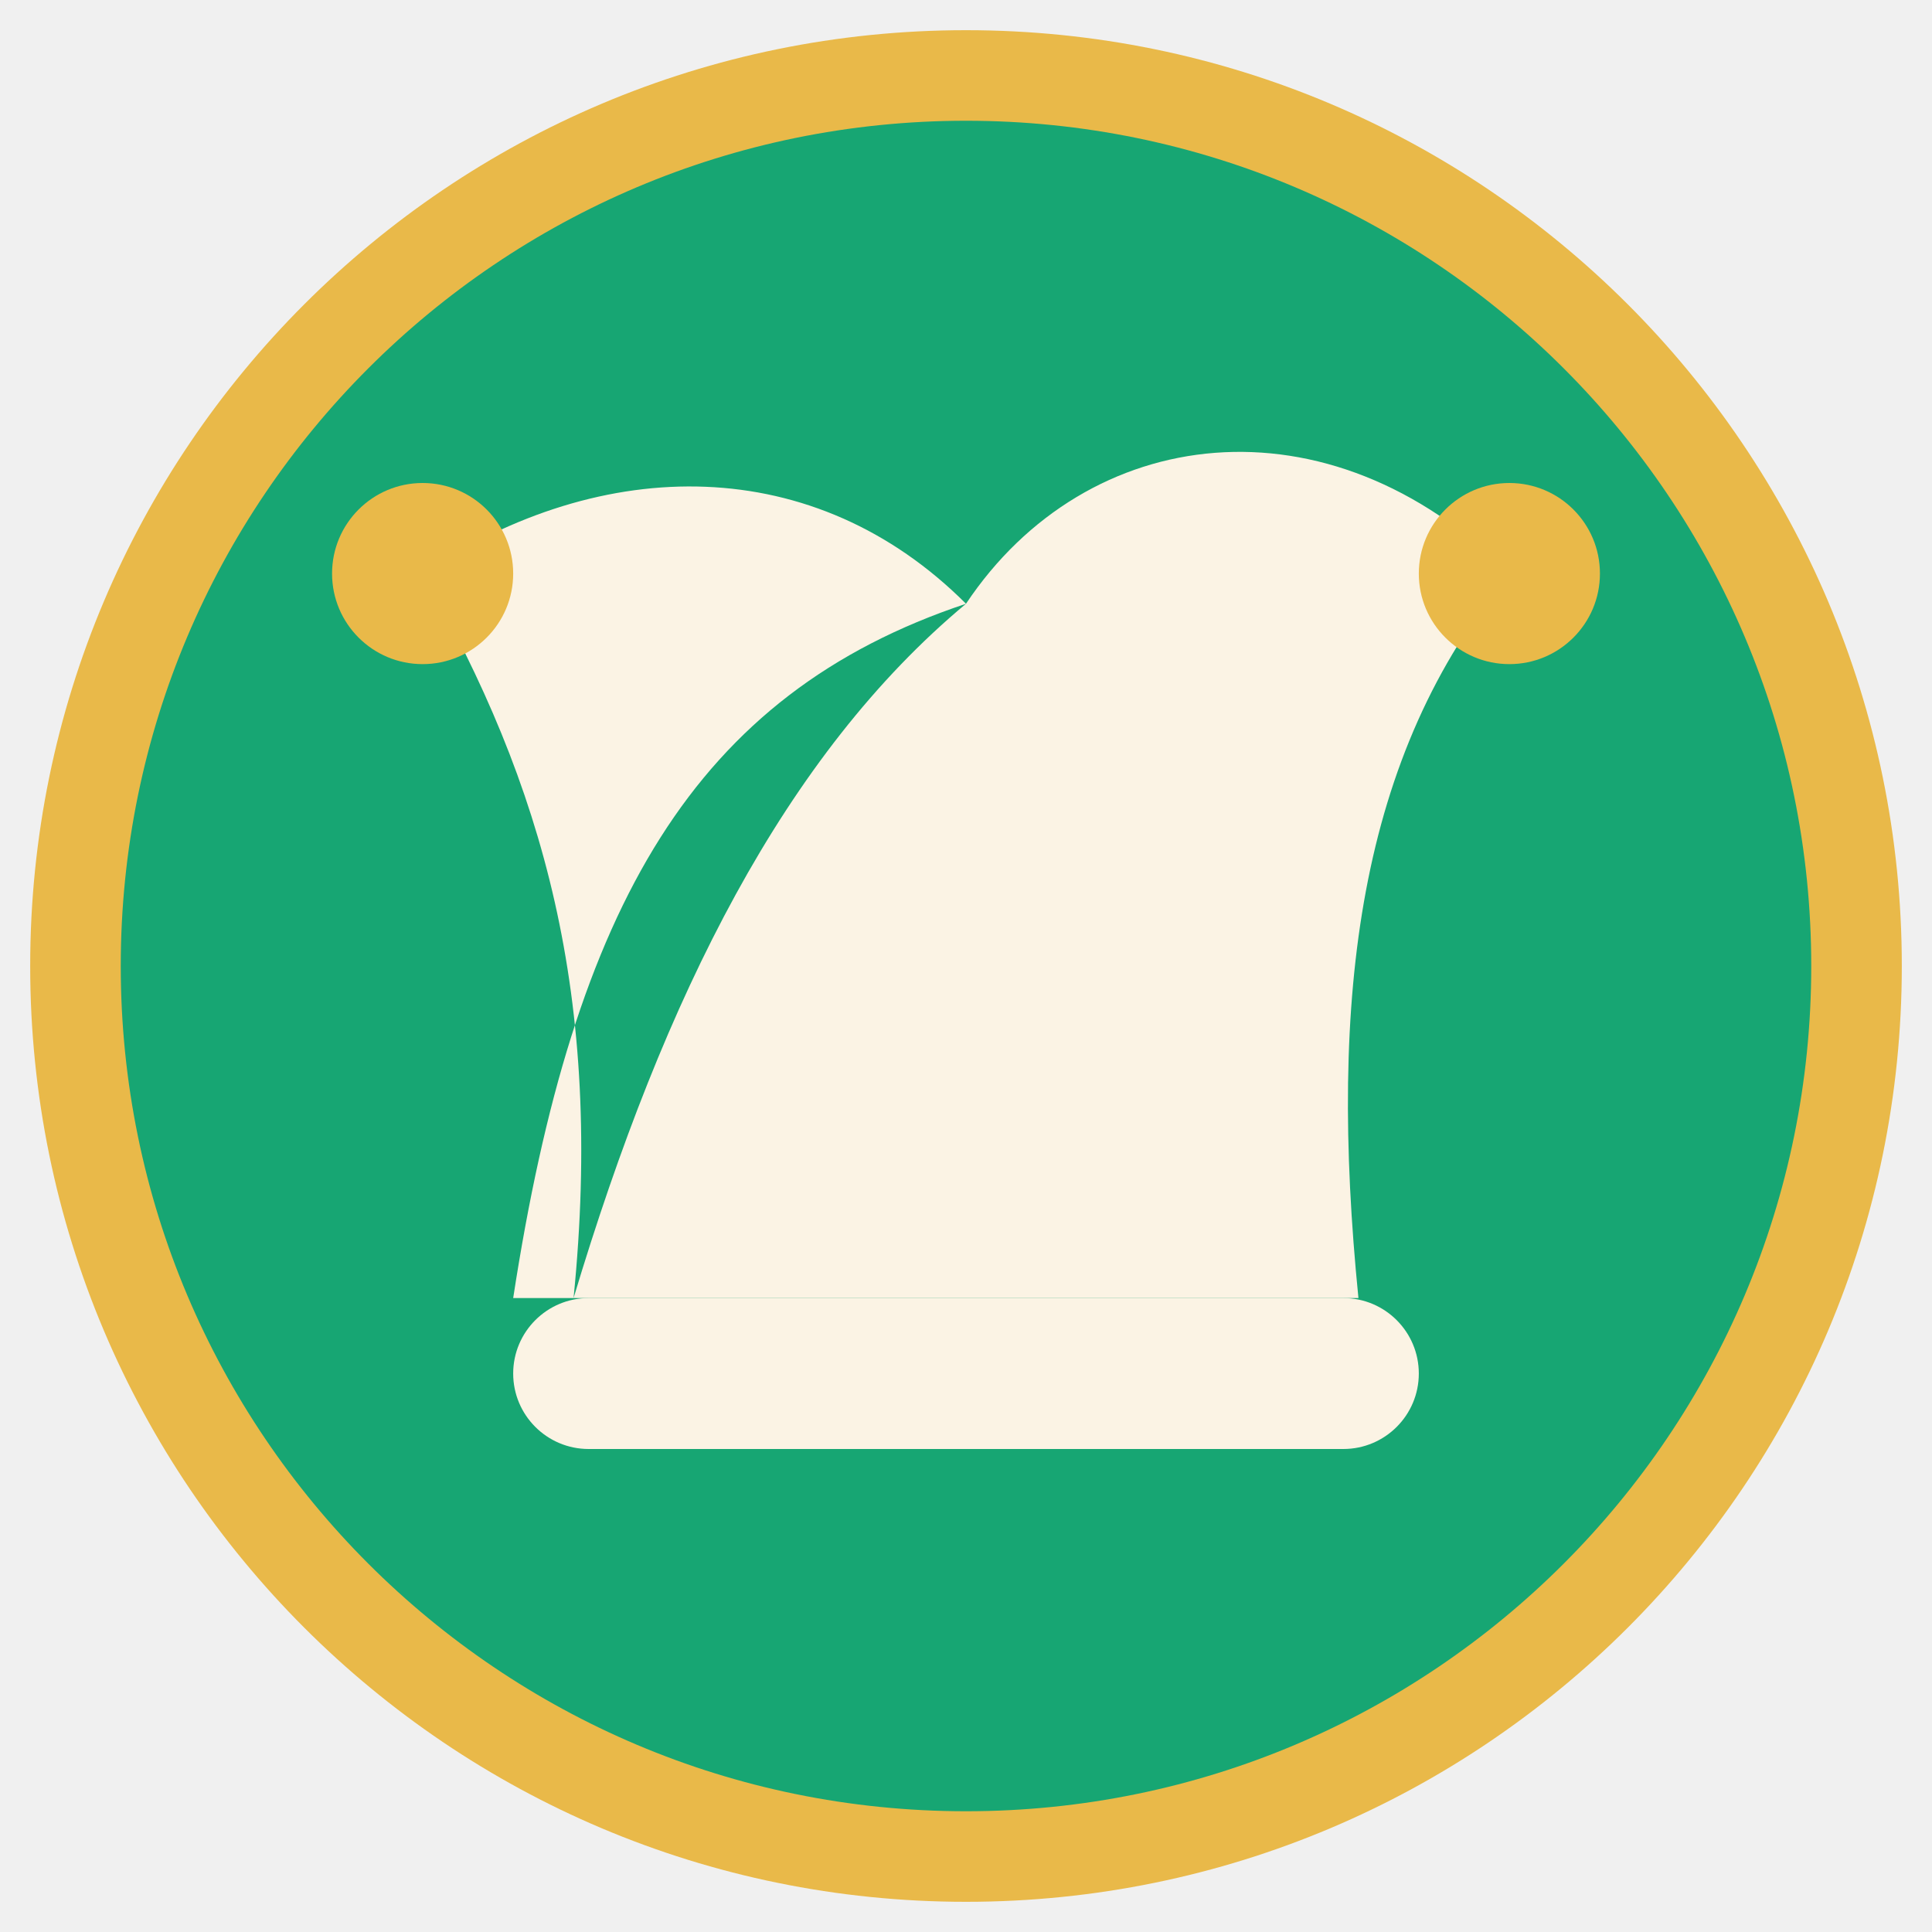
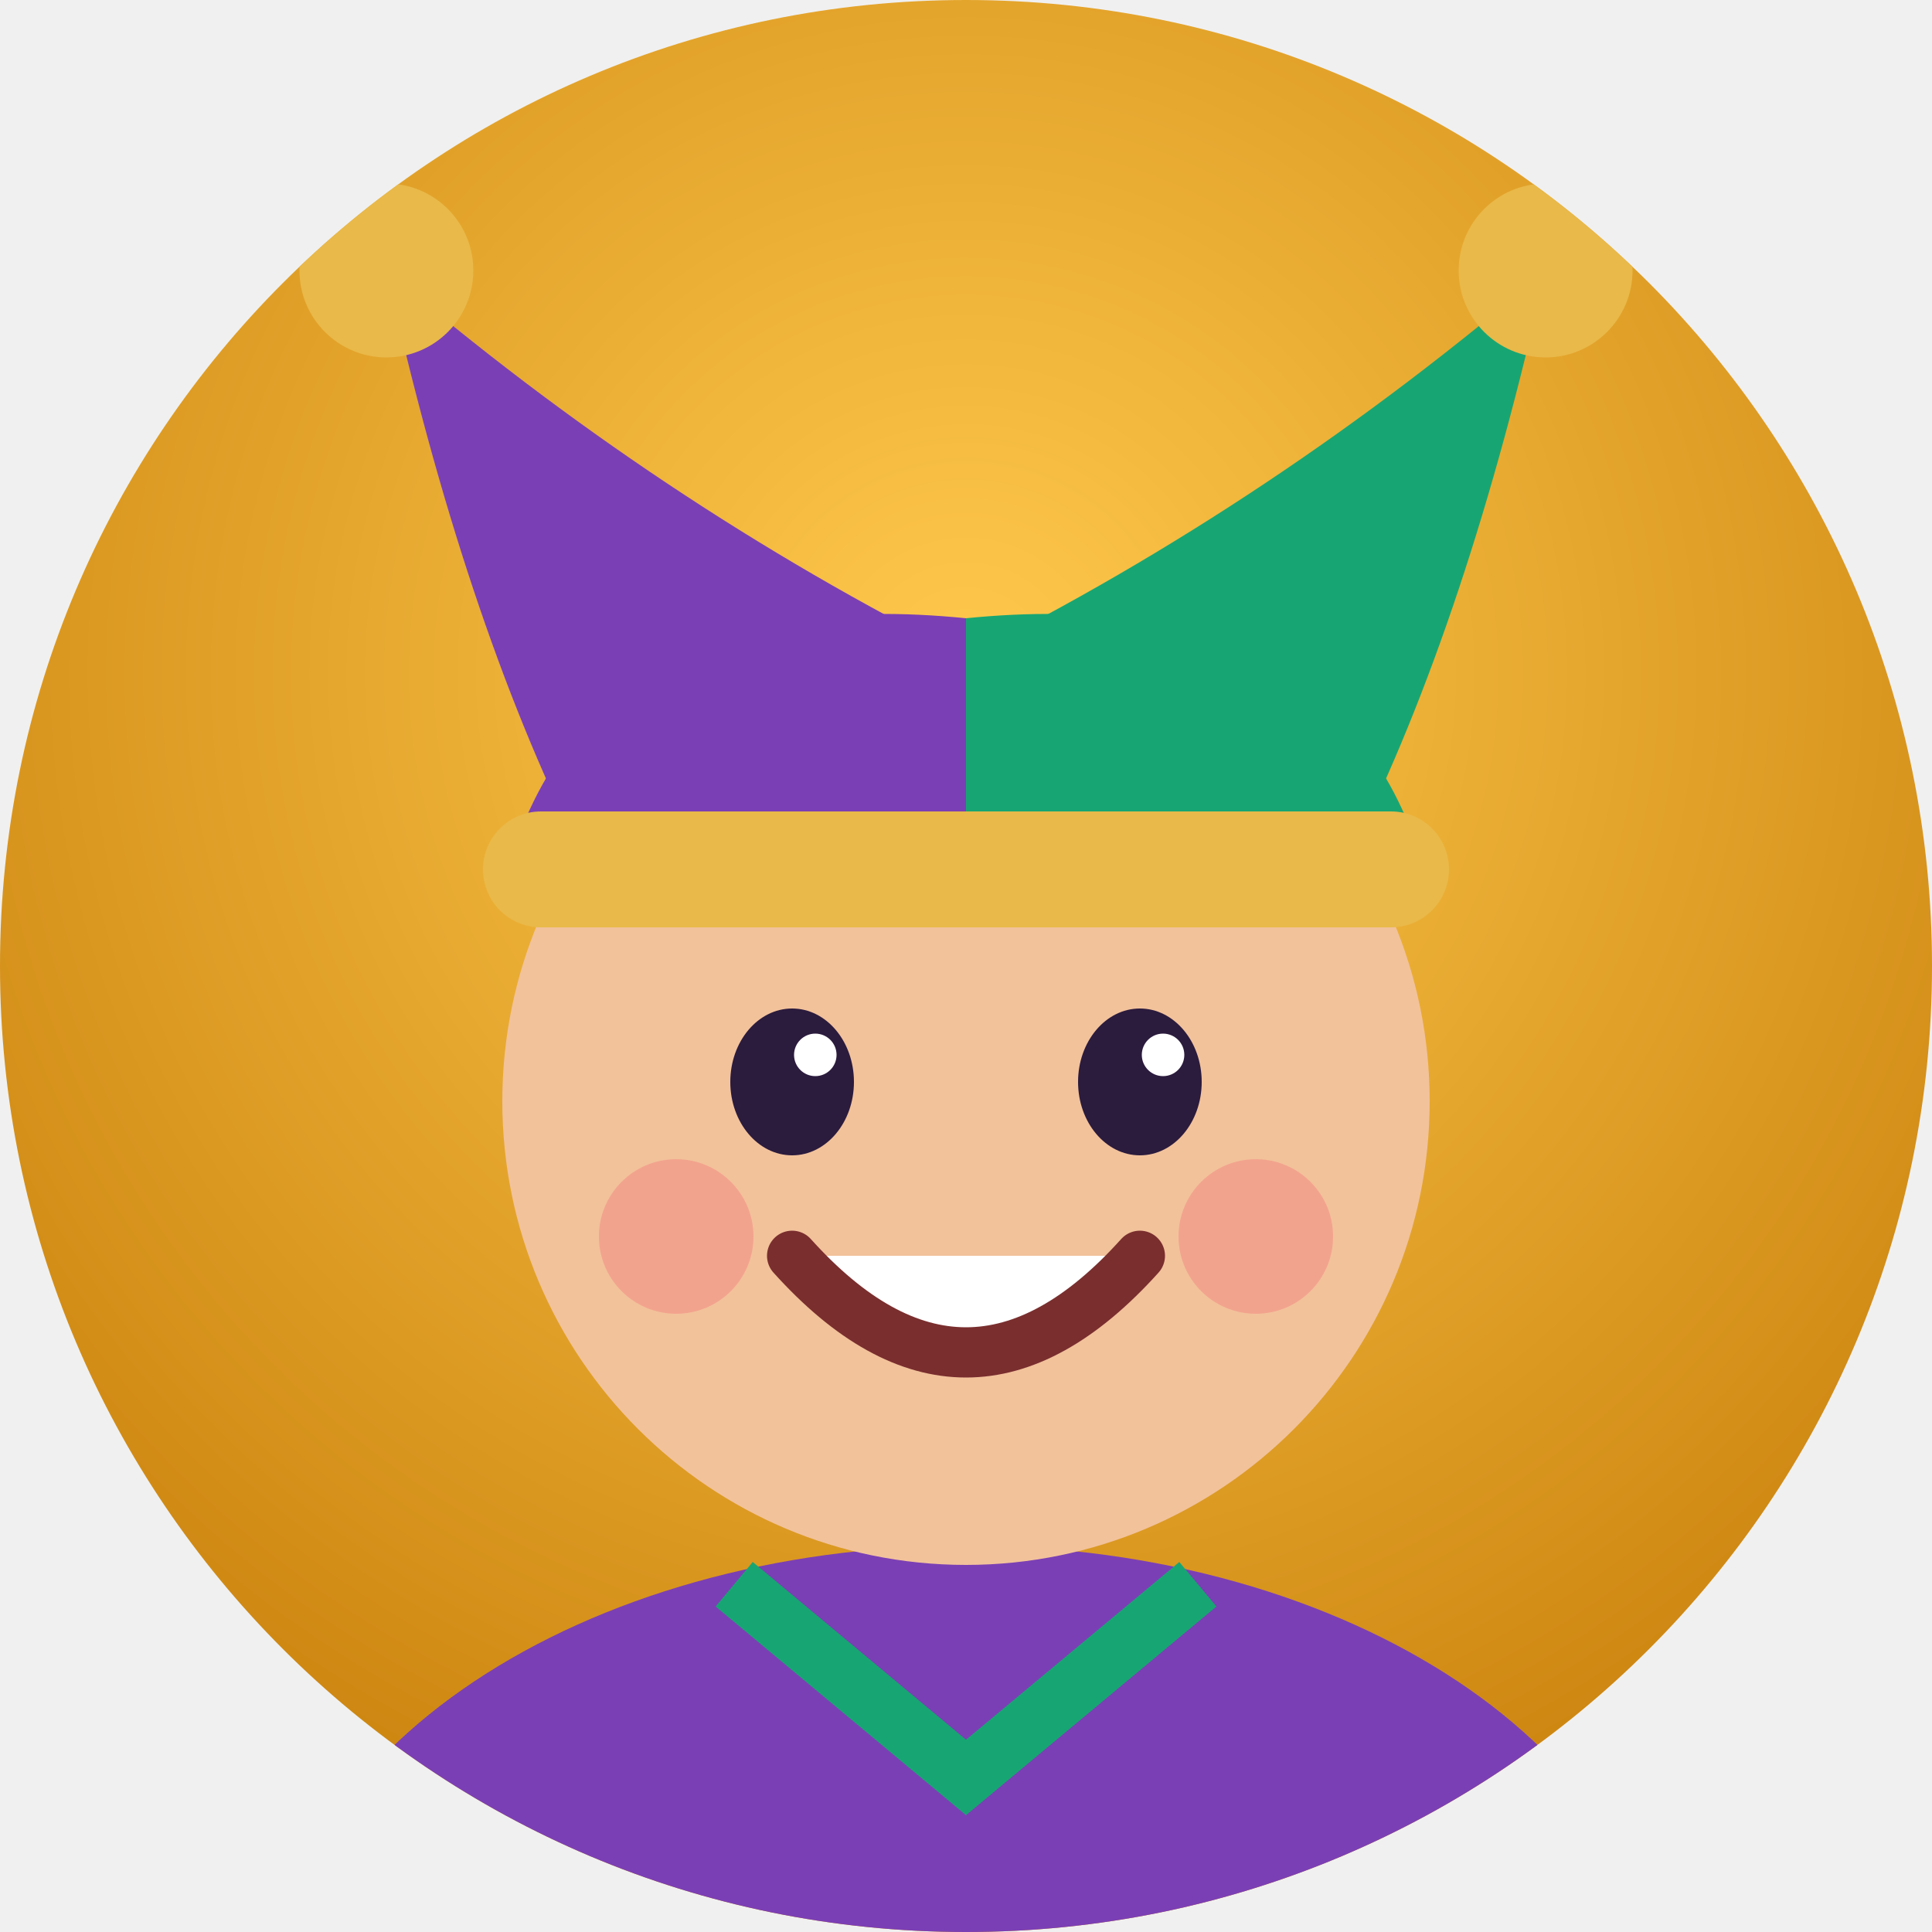
- <svg xmlns="http://www.w3.org/2000/svg" width="128" height="128" viewBox="0 0 128 128">
-   <circle cx="64" cy="64" r="62" fill="#E9B949" />
-   <circle cx="64" cy="64" r="56" fill="#17A673" />
-   <path d="M34 86 C38 60 46 46 64 40 C54 30 40 30 28 38 C36 52 40 66 38 86 Z M64 40 C76 46 84 60 90 86 L38 86 C44 66 52 50 64 40 Z M64 40 C72 28 88 26 100 38 C90 50 88 66 90 86 Z" fill="#FBF3E4" />
-   <circle cx="28" cy="38" r="6" fill="#E9B949" />
-   <circle cx="100" cy="38" r="6" fill="#E9B949" />
-   <rect x="34" y="86" width="60" height="10" rx="5" fill="#FBF3E4" />
+ <svg xmlns="http://www.w3.org/2000/svg" width="128" height="128" viewBox="0 0 100 100">
+   <defs>
+     <radialGradient id="bg-jester" cx="50%" cy="35%" r="75%">
+       <stop offset="0" stop-color="#FFC94D" />
+       <stop offset="1" stop-color="#C47A06" />
+     </radialGradient>
+     <clipPath id="clip-jester">
+       <circle cx="50" cy="50" r="50" />
+     </clipPath>
+   </defs>
+   <circle cx="50" cy="50" r="50" fill="url(#bg-jester)" />
+   <g clip-path="url(#clip-jester)">
+     <ellipse cx="50" cy="104" rx="36" ry="24" fill="#7B3FB5" />
+     <path d="M38 82 L50 92 L62 82" stroke="#17A673" stroke-width="3" fill="none" />
+     <circle cx="50" cy="57" r="24" fill="#F2C29B" />
+     <ellipse cx="41" cy="56" rx="3.2" ry="3.8" fill="#2B1B3D" />
+     <ellipse cx="59" cy="56" rx="3.2" ry="3.8" fill="#2B1B3D" />
+     <circle cx="42.2" cy="54.6" r="1.1" fill="#fff" />
+     <circle cx="60.2" cy="54.6" r="1.1" fill="#fff" />
+     <circle cx="35" cy="64" r="4" fill="#F28B82" opacity="0.55" />
+     <circle cx="65" cy="64" r="4" fill="#F28B82" opacity="0.55" />
+     <path d="M41 65 Q50 75 59 65" stroke="#7A2E2E" stroke-width="2.6" fill="#fff" stroke-linecap="round" />
+     <path d="M26 46 Q30 30 50 32 L50 46 Z" fill="#7B3FB5" />
+     <path d="M74 46 Q70 30 50 32 L50 46 Z" fill="#17A673" />
+     <path d="M50 34 Q34 26 20 14 Q24 32 30 44 Z" fill="#7B3FB5" />
+     <path d="M50 34 Q66 26 80 14 Q76 32 70 44 Z" fill="#17A673" />
+     <circle cx="20" cy="14" r="4.5" fill="#E9B949" />
+     <circle cx="80" cy="14" r="4.5" fill="#E9B949" />
+     <rect x="25" y="42" width="50" height="6" rx="3" fill="#E9B949" />
+   </g>
</svg>
